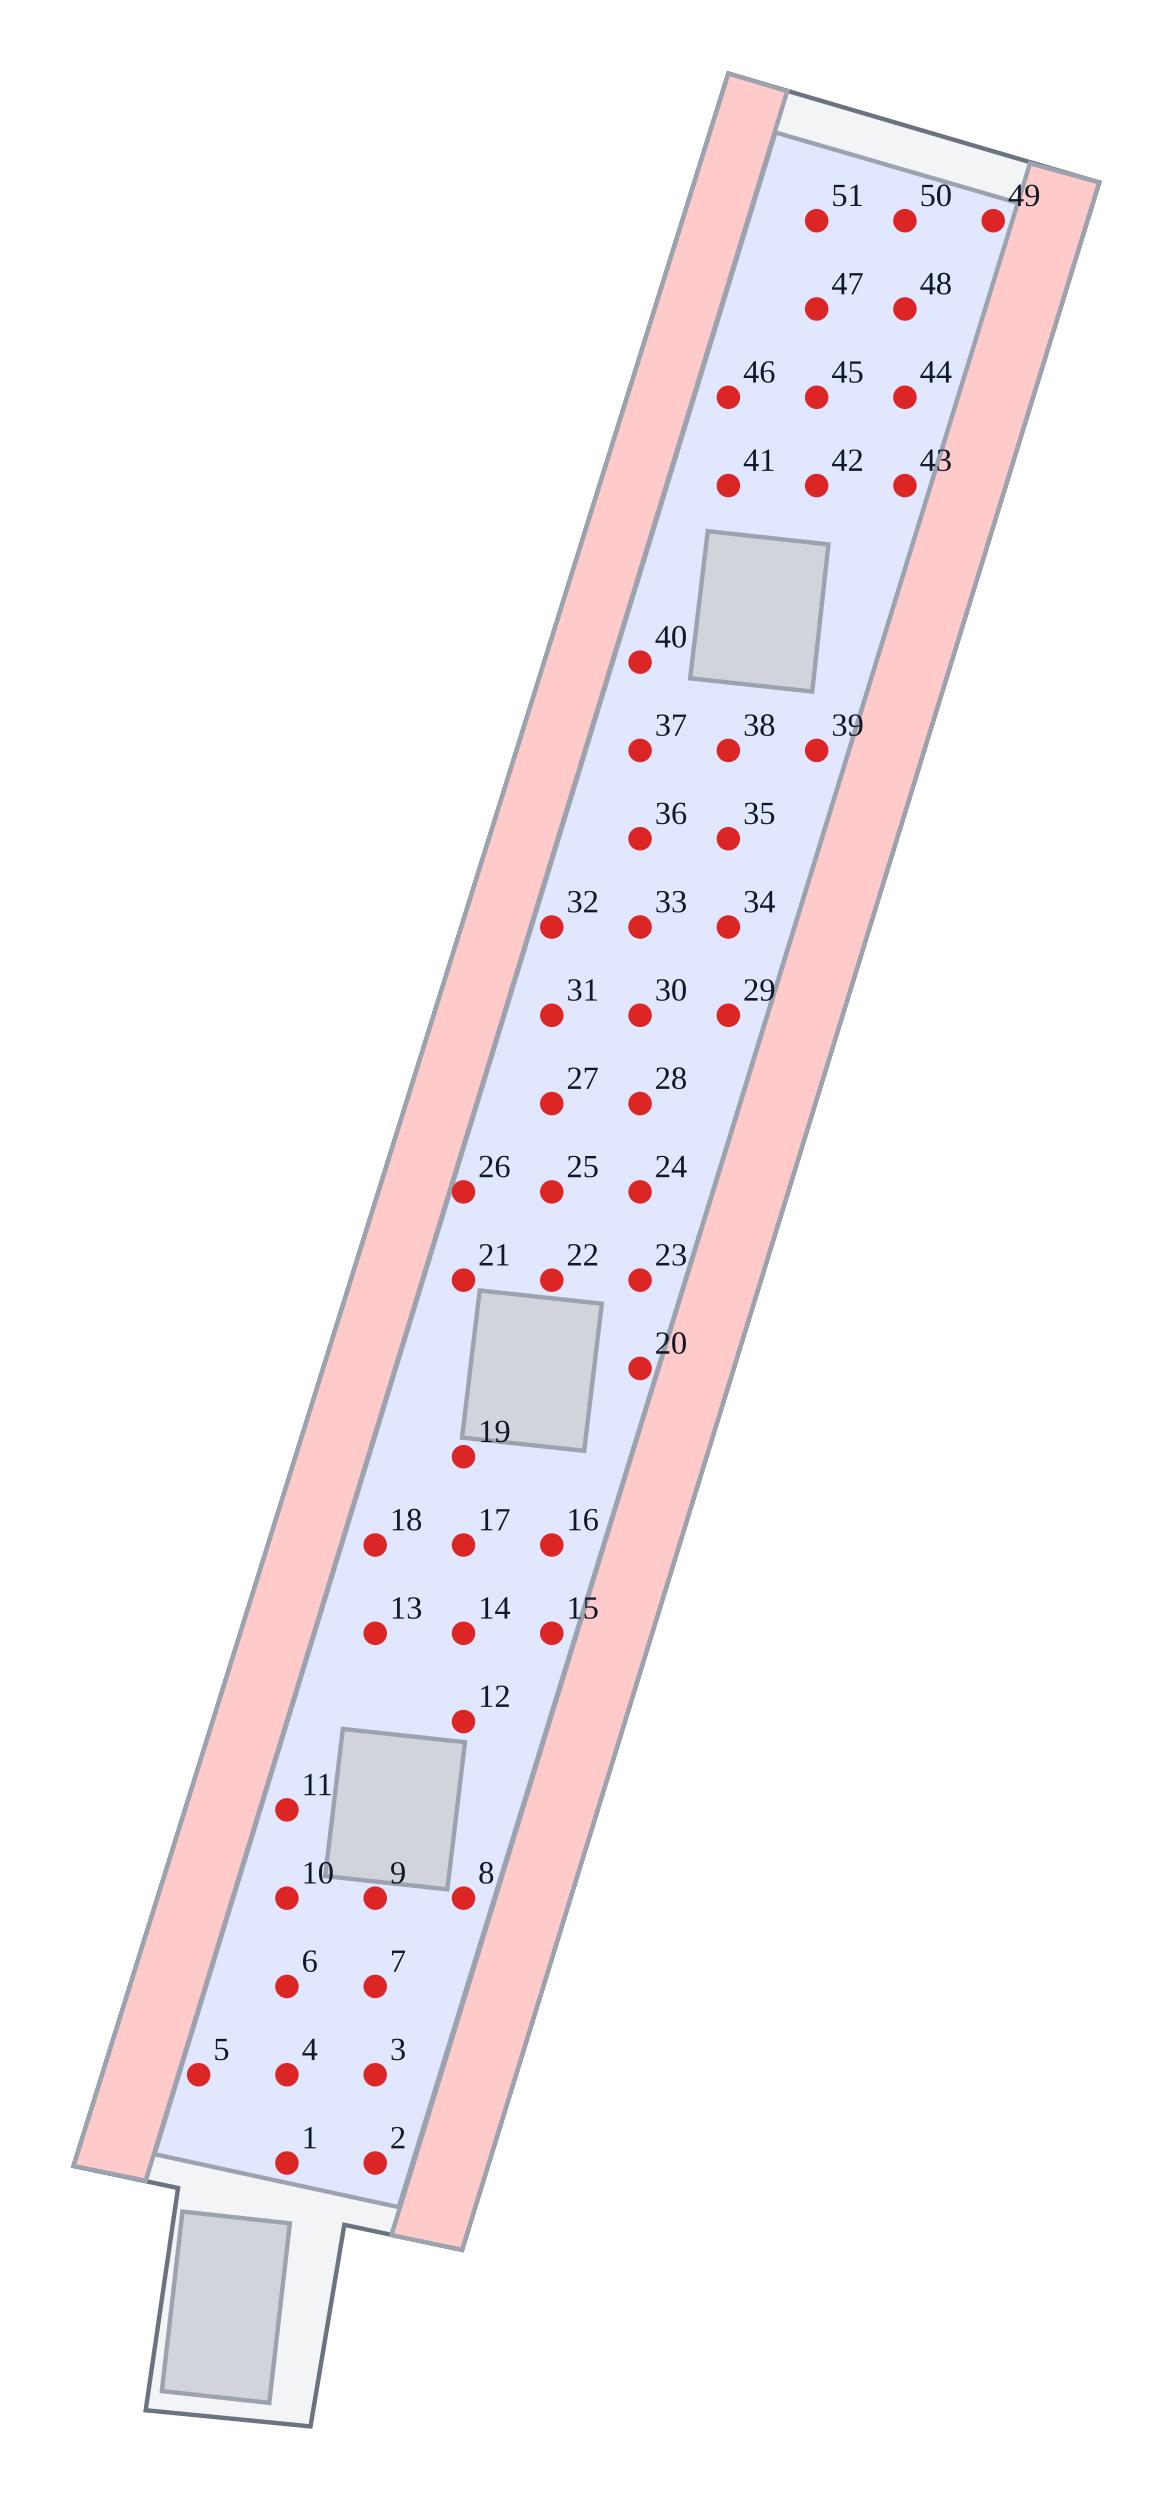
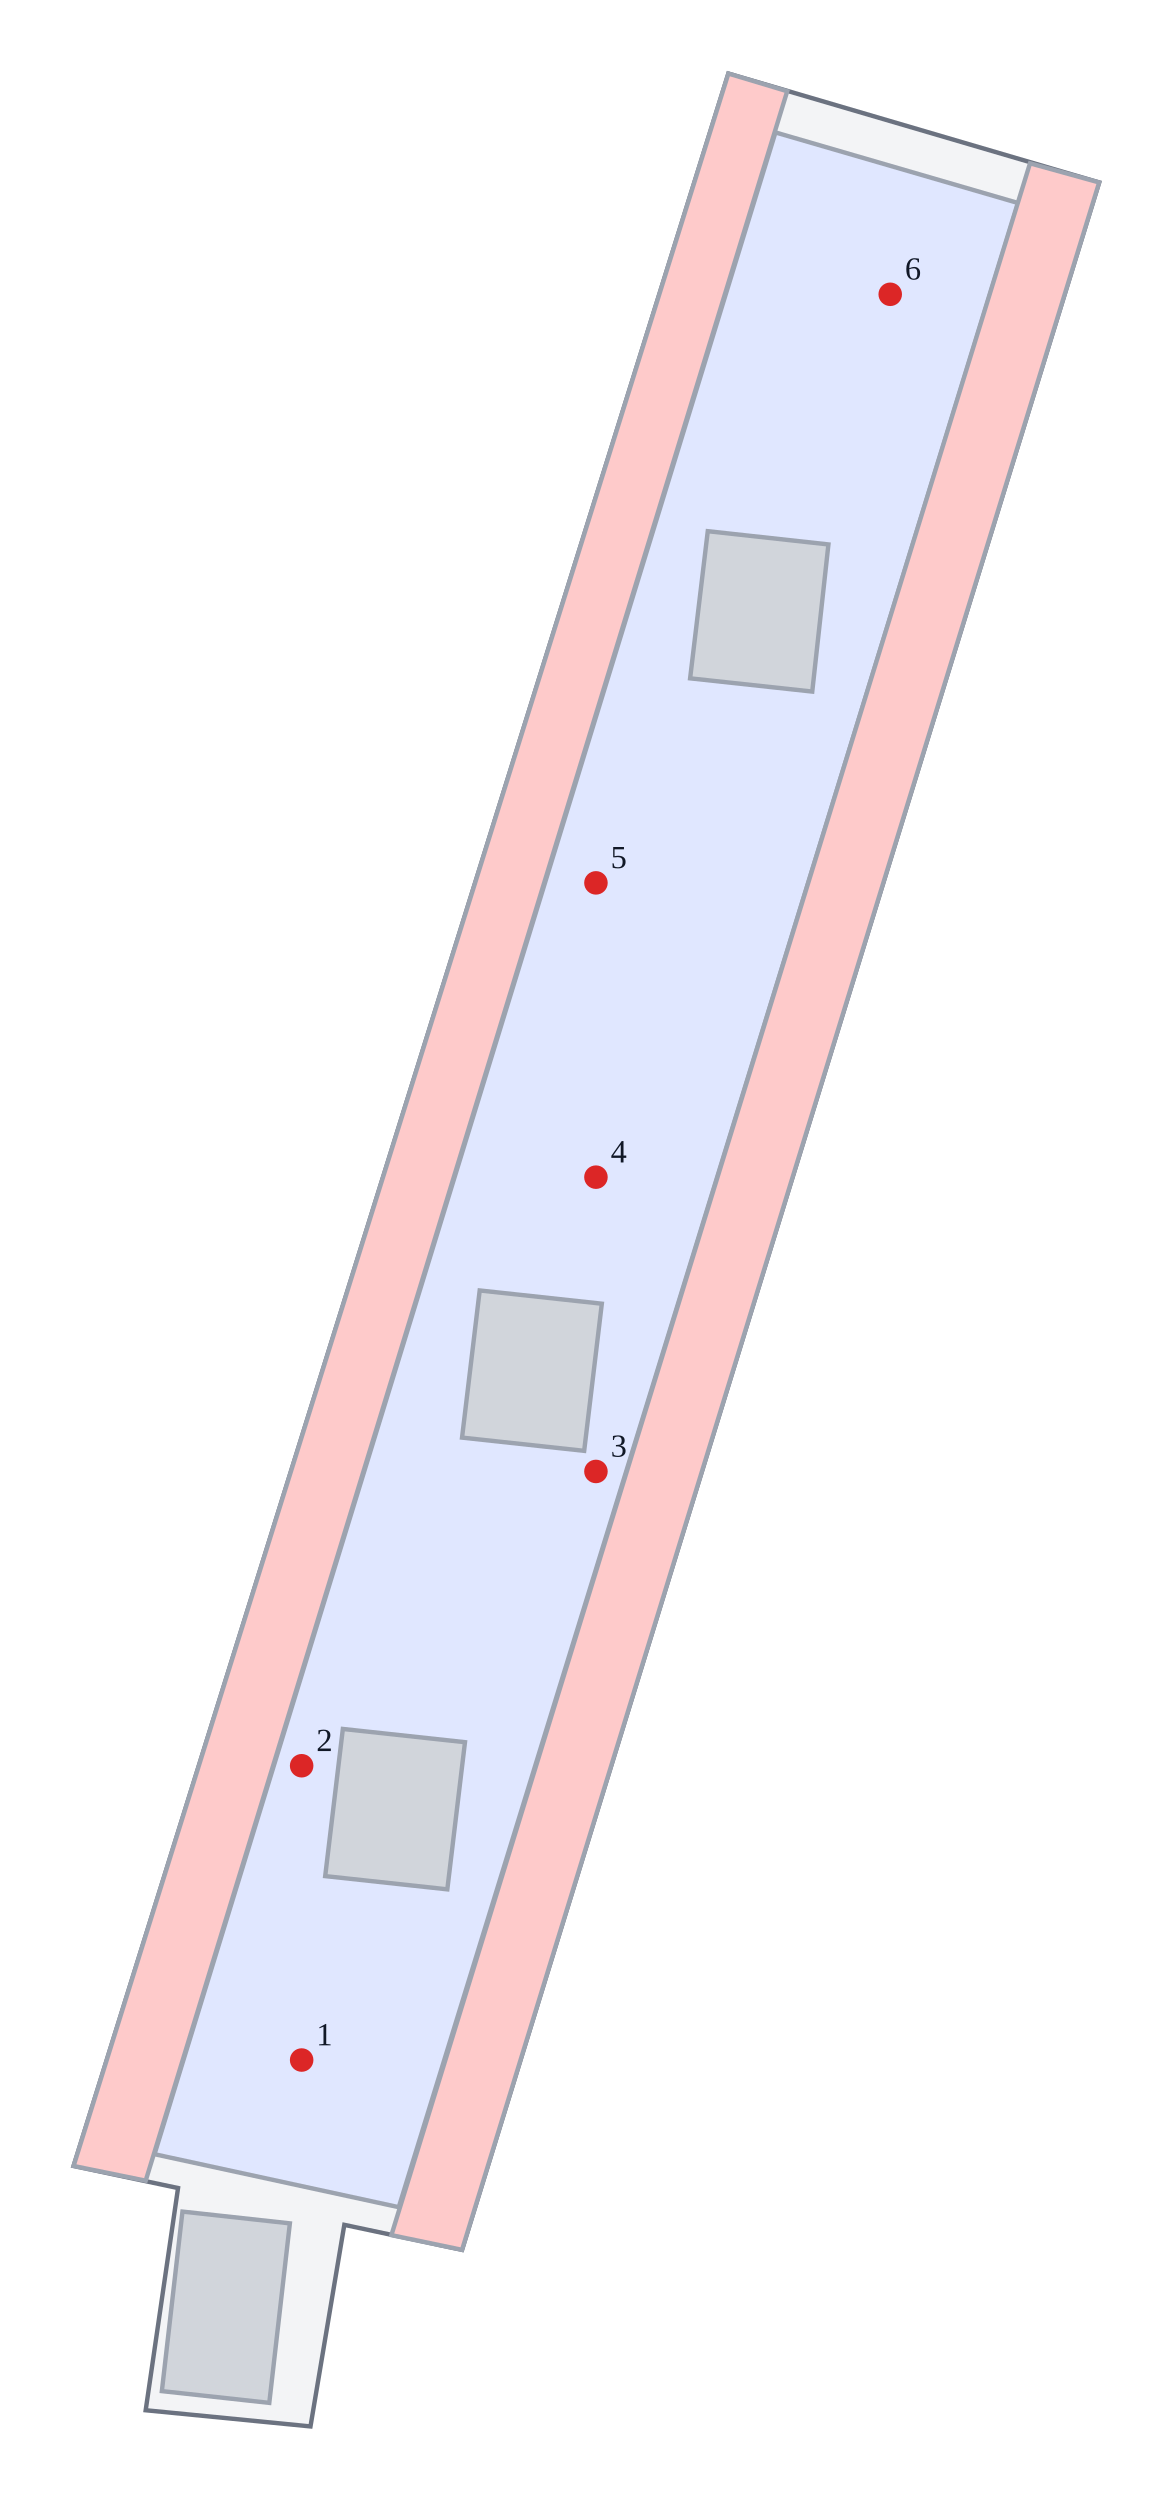
<svg xmlns="http://www.w3.org/2000/svg" viewBox="78.2 -106.7 79.7 169.9">
  <polygon points="83.2,40.5 90.3,42 88.1,57.1 99.3,58.2 101.6,44.5 109.6,46.2 152.9,-94.3 127.7,-101.7" fill="#f3f4f6" stroke="#6b7280" stroke-width="0.3" />
  <polygon points="105.3,43.3 147.4,-92.9 130.9,-97.7 88.7,39.7" fill="#e0e7ff" stroke="#9ca3af" stroke-width="0.3" />
  <polygon points="109.6,46.2 152.9,-94.3 148.2,-95.6 104.8,45.2" fill="#fecaca" stroke="#9ca3af" stroke-width="0.3" />
  <polygon points="88.1,41.5 131.7,-100.5 127.7,-101.7 83.2,40.5" fill="#fecaca" stroke="#9ca3af" stroke-width="0.3" />
  <polygon points="100.3,20.8 108.6,21.7 109.8,11.7 101.5,10.8" fill="#d1d5db" stroke="#9ca3af" stroke-width="0.3" />
  <polygon points="109.6,-9 117.9,-8.1 119.1,-18.1 110.8,-19" fill="#d1d5db" stroke="#9ca3af" stroke-width="0.3" />
  <polygon points="125.1,-60.6 133.4,-59.7 134.5,-69.7 126.3,-70.6" fill="#d1d5db" stroke="#9ca3af" stroke-width="0.3" />
  <polygon points="89.2,55.8 96.5,56.6 97.9,44.4 90.6,43.6" fill="#d1d5db" stroke="#9ca3af" stroke-width="0.3" />
-   <circle cx="97.7" cy="40.3" r="0.8" fill="#dc2626" />
-   <text x="98.7" y="39.3" font-size="2.2" fill="#111827">1</text>
-   <circle cx="103.7" cy="40.3" r="0.8" fill="#dc2626" />
-   <text x="104.7" y="39.3" font-size="2.2" fill="#111827">2</text>
-   <circle cx="103.7" cy="34.3" r="0.8" fill="#dc2626" />
-   <text x="104.7" y="33.3" font-size="2.2" fill="#111827">3</text>
-   <circle cx="97.7" cy="34.3" r="0.8" fill="#dc2626" />
-   <text x="98.7" y="33.3" font-size="2.2" fill="#111827">4</text>
-   <circle cx="91.7" cy="34.3" r="0.8" fill="#dc2626" />
-   <text x="92.7" y="33.3" font-size="2.2" fill="#111827">5</text>
-   <circle cx="97.7" cy="28.3" r="0.8" fill="#dc2626" />
-   <text x="98.7" y="27.3" font-size="2.2" fill="#111827">6</text>
-   <circle cx="103.7" cy="28.3" r="0.8" fill="#dc2626" />
-   <text x="104.7" y="27.3" font-size="2.2" fill="#111827">7</text>
-   <circle cx="109.7" cy="22.3" r="0.8" fill="#dc2626" />
-   <text x="110.7" y="21.3" font-size="2.2" fill="#111827">8</text>
-   <circle cx="103.7" cy="22.3" r="0.8" fill="#dc2626" />
-   <text x="104.7" y="21.3" font-size="2.2" fill="#111827">9</text>
-   <circle cx="97.7" cy="22.3" r="0.8" fill="#dc2626" />
-   <text x="98.7" y="21.3" font-size="2.2" fill="#111827">10</text>
-   <circle cx="97.7" cy="16.3" r="0.8" fill="#dc2626" />
-   <text x="98.7" y="15.3" font-size="2.2" fill="#111827">11</text>
-   <circle cx="109.7" cy="10.3" r="0.8" fill="#dc2626" />
-   <text x="110.7" y="9.3" font-size="2.2" fill="#111827">12</text>
-   <circle cx="103.7" cy="4.3" r="0.8" fill="#dc2626" />
-   <text x="104.7" y="3.3" font-size="2.2" fill="#111827">13</text>
-   <circle cx="109.7" cy="4.3" r="0.8" fill="#dc2626" />
-   <text x="110.7" y="3.3" font-size="2.2" fill="#111827">14</text>
-   <circle cx="115.7" cy="4.3" r="0.8" fill="#dc2626" />
-   <text x="116.7" y="3.3" font-size="2.2" fill="#111827">15</text>
-   <circle cx="115.7" cy="-1.7" r="0.8" fill="#dc2626" />
-   <text x="116.7" y="-2.7" font-size="2.2" fill="#111827">16</text>
-   <circle cx="109.7" cy="-1.7" r="0.8" fill="#dc2626" />
-   <text x="110.7" y="-2.7" font-size="2.2" fill="#111827">17</text>
-   <circle cx="103.7" cy="-1.7" r="0.8" fill="#dc2626" />
-   <text x="104.7" y="-2.7" font-size="2.2" fill="#111827">18</text>
-   <circle cx="109.7" cy="-7.7" r="0.8" fill="#dc2626" />
-   <text x="110.7" y="-8.7" font-size="2.2" fill="#111827">19</text>
-   <circle cx="121.7" cy="-13.7" r="0.8" fill="#dc2626" />
-   <text x="122.7" y="-14.7" font-size="2.2" fill="#111827">20</text>
-   <circle cx="109.7" cy="-19.7" r="0.8" fill="#dc2626" />
-   <text x="110.7" y="-20.7" font-size="2.2" fill="#111827">21</text>
-   <circle cx="115.7" cy="-19.7" r="0.8" fill="#dc2626" />
-   <text x="116.7" y="-20.7" font-size="2.2" fill="#111827">22</text>
-   <circle cx="121.7" cy="-19.7" r="0.8" fill="#dc2626" />
-   <text x="122.7" y="-20.7" font-size="2.2" fill="#111827">23</text>
-   <circle cx="121.7" cy="-25.7" r="0.8" fill="#dc2626" />
-   <text x="122.7" y="-26.7" font-size="2.2" fill="#111827">24</text>
-   <circle cx="115.7" cy="-25.7" r="0.8" fill="#dc2626" />
-   <text x="116.7" y="-26.7" font-size="2.2" fill="#111827">25</text>
-   <circle cx="109.7" cy="-25.7" r="0.8" fill="#dc2626" />
-   <text x="110.7" y="-26.7" font-size="2.2" fill="#111827">26</text>
-   <circle cx="115.7" cy="-31.7" r="0.8" fill="#dc2626" />
-   <text x="116.7" y="-32.7" font-size="2.2" fill="#111827">27</text>
-   <circle cx="121.7" cy="-31.7" r="0.8" fill="#dc2626" />
-   <text x="122.7" y="-32.7" font-size="2.2" fill="#111827">28</text>
-   <circle cx="127.7" cy="-37.7" r="0.8" fill="#dc2626" />
-   <text x="128.7" y="-38.7" font-size="2.2" fill="#111827">29</text>
-   <circle cx="121.7" cy="-37.7" r="0.8" fill="#dc2626" />
-   <text x="122.7" y="-38.7" font-size="2.2" fill="#111827">30</text>
-   <circle cx="115.7" cy="-37.7" r="0.8" fill="#dc2626" />
-   <text x="116.7" y="-38.7" font-size="2.2" fill="#111827">31</text>
-   <circle cx="115.7" cy="-43.7" r="0.8" fill="#dc2626" />
-   <text x="116.7" y="-44.7" font-size="2.2" fill="#111827">32</text>
-   <circle cx="121.7" cy="-43.7" r="0.8" fill="#dc2626" />
-   <text x="122.7" y="-44.7" font-size="2.2" fill="#111827">33</text>
-   <circle cx="127.7" cy="-43.7" r="0.8" fill="#dc2626" />
-   <text x="128.7" y="-44.7" font-size="2.2" fill="#111827">34</text>
-   <circle cx="127.7" cy="-49.7" r="0.8" fill="#dc2626" />
-   <text x="128.7" y="-50.7" font-size="2.2" fill="#111827">35</text>
-   <circle cx="121.7" cy="-49.7" r="0.8" fill="#dc2626" />
-   <text x="122.7" y="-50.7" font-size="2.2" fill="#111827">36</text>
-   <circle cx="121.7" cy="-55.7" r="0.8" fill="#dc2626" />
-   <text x="122.7" y="-56.7" font-size="2.2" fill="#111827">37</text>
-   <circle cx="127.7" cy="-55.7" r="0.8" fill="#dc2626" />
-   <text x="128.7" y="-56.7" font-size="2.2" fill="#111827">38</text>
-   <circle cx="133.7" cy="-55.7" r="0.8" fill="#dc2626" />
-   <text x="134.7" y="-56.7" font-size="2.2" fill="#111827">39</text>
-   <circle cx="121.7" cy="-61.7" r="0.8" fill="#dc2626" />
-   <text x="122.7" y="-62.7" font-size="2.2" fill="#111827">40</text>
-   <circle cx="127.7" cy="-73.7" r="0.8" fill="#dc2626" />
-   <text x="128.7" y="-74.7" font-size="2.2" fill="#111827">41</text>
-   <circle cx="133.7" cy="-73.7" r="0.8" fill="#dc2626" />
-   <text x="134.7" y="-74.7" font-size="2.2" fill="#111827">42</text>
-   <circle cx="139.7" cy="-73.7" r="0.8" fill="#dc2626" />
-   <text x="140.7" y="-74.7" font-size="2.2" fill="#111827">43</text>
-   <circle cx="139.7" cy="-79.7" r="0.8" fill="#dc2626" />
-   <text x="140.7" y="-80.7" font-size="2.2" fill="#111827">44</text>
-   <circle cx="133.7" cy="-79.7" r="0.8" fill="#dc2626" />
-   <text x="134.7" y="-80.7" font-size="2.2" fill="#111827">45</text>
-   <circle cx="127.7" cy="-79.7" r="0.8" fill="#dc2626" />
-   <text x="128.7" y="-80.7" font-size="2.2" fill="#111827">46</text>
-   <circle cx="133.7" cy="-85.7" r="0.8" fill="#dc2626" />
-   <text x="134.7" y="-86.7" font-size="2.2" fill="#111827">47</text>
-   <circle cx="139.7" cy="-85.7" r="0.8" fill="#dc2626" />
-   <text x="140.7" y="-86.7" font-size="2.2" fill="#111827">48</text>
-   <circle cx="145.7" cy="-91.7" r="0.8" fill="#dc2626" />
-   <text x="146.7" y="-92.7" font-size="2.2" fill="#111827">49</text>
-   <circle cx="139.7" cy="-91.7" r="0.8" fill="#dc2626" />
-   <text x="140.7" y="-92.7" font-size="2.2" fill="#111827">50</text>
-   <circle cx="133.7" cy="-91.7" r="0.8" fill="#dc2626" />
-   <text x="134.7" y="-92.7" font-size="2.2" fill="#111827">51</text>
+   <circle cx="98.7" cy="33.3" r="0.8" fill="#dc2626" />
+   <text x="99.7" y="32.3" font-size="2.2" fill="#111827">1</text>
+   <circle cx="98.7" cy="13.3" r="0.8" fill="#dc2626" />
+   <text x="99.7" y="12.3" font-size="2.2" fill="#111827">2</text>
+   <circle cx="118.7" cy="-6.7" r="0.8" fill="#dc2626" />
+   <text x="119.7" y="-7.7" font-size="2.2" fill="#111827">3</text>
+   <circle cx="118.7" cy="-26.7" r="0.8" fill="#dc2626" />
+   <text x="119.7" y="-27.7" font-size="2.2" fill="#111827">4</text>
+   <circle cx="118.7" cy="-46.7" r="0.8" fill="#dc2626" />
+   <text x="119.7" y="-47.7" font-size="2.2" fill="#111827">5</text>
+   <circle cx="138.7" cy="-86.7" r="0.8" fill="#dc2626" />
+   <text x="139.7" y="-87.7" font-size="2.2" fill="#111827">6</text>
</svg>
